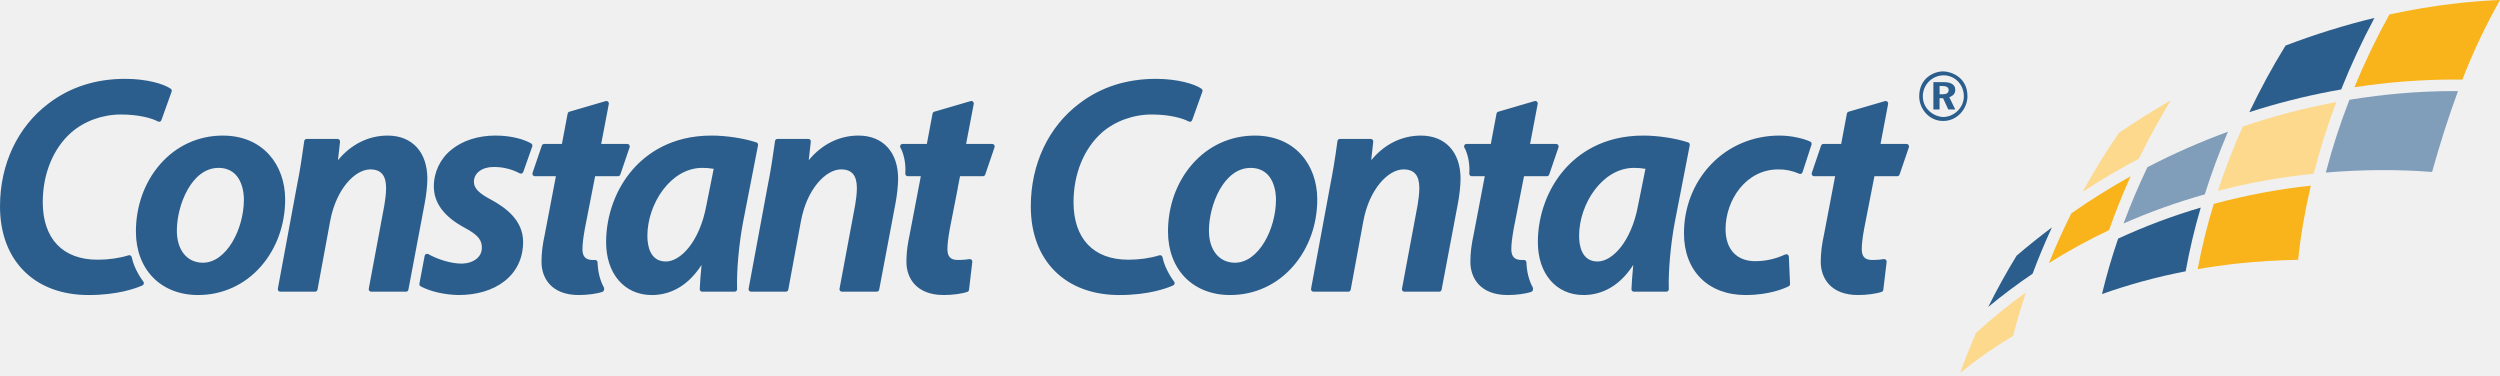
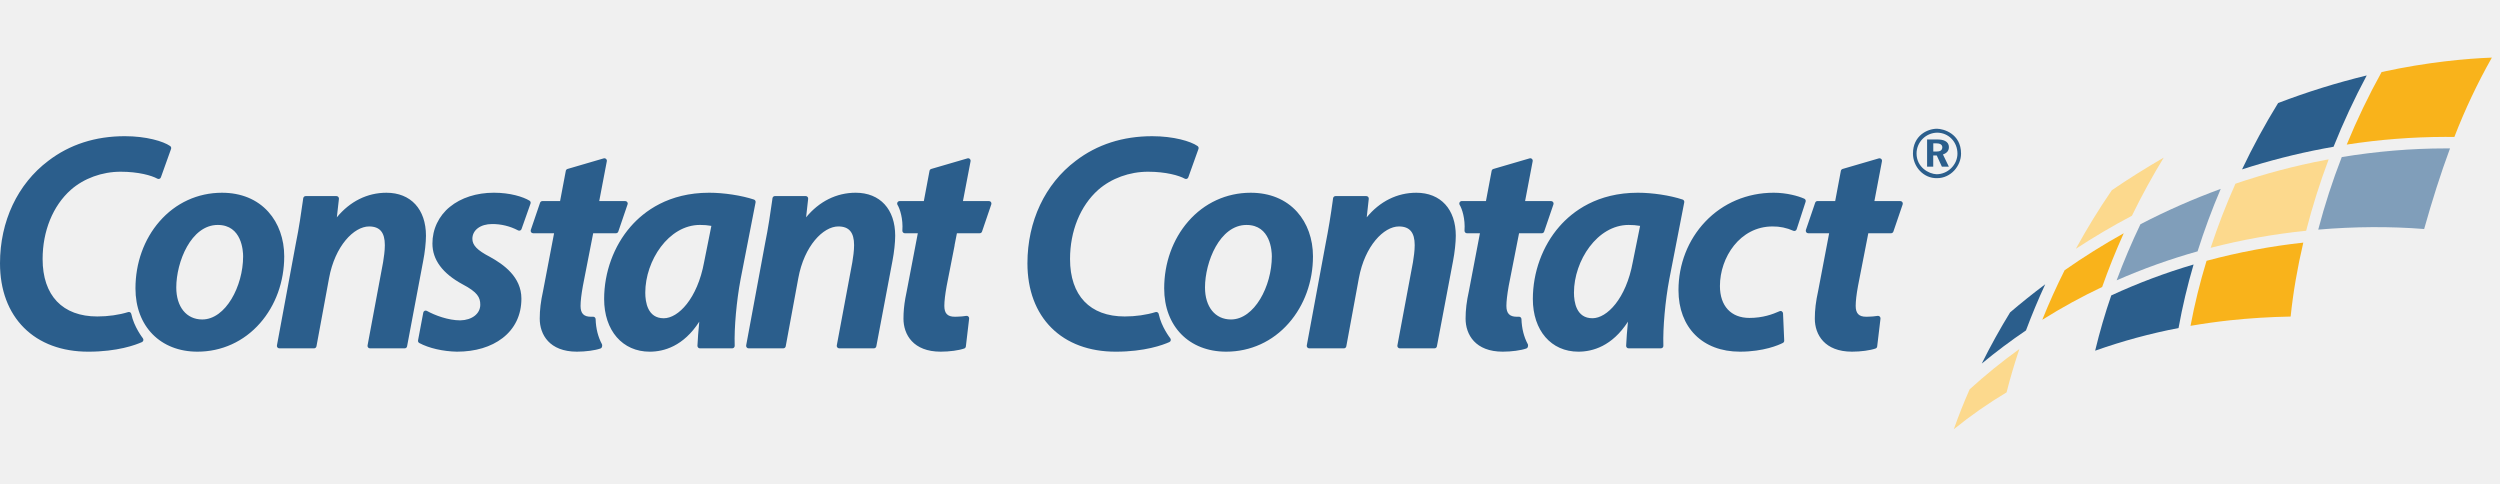
- <svg xmlns="http://www.w3.org/2000/svg" width="193" height="29" viewBox="0 0 193 29">
-   <g fill="none" fill-rule="evenodd">
-     <path d="M15.663 20.282c-1.221 0-2.01-.973-2.01-2.477 0-1.98 1.145-4.844 3.214-4.844 1.87 0 1.963 2.026 1.963 2.432 0 2.308-1.354 4.889-3.167 4.889m5.123-8.333c.793.88 1.228 2.103 1.228 3.444 0 1.957-.664 3.796-1.871 5.173-1.25 1.427-2.973 2.21-4.85 2.21-2.871 0-4.801-1.968-4.801-4.901 0-1.961.66-3.804 1.86-5.184 1.245-1.434 2.963-2.224 4.84-2.224 1.482 0 2.725.512 3.594 1.482zm-10.617 7.906c.208 1.008.89 1.873.896 1.881.037.047.05.11.037.168a.194.194 0 0 1-.108.131c-.499.222-1.9.742-4.155.742-2.045 0-3.766-.637-4.977-1.845C.644 19.72 0 17.99 0 15.931c0-3.252 1.362-6.142 3.737-7.932 1.656-1.27 3.651-1.913 5.929-1.913 1.66 0 2.985.395 3.511.762.072.048.102.14.072.225l-.788 2.201a.184.184 0 0 1-.11.114.195.195 0 0 1-.16-.01c-.45-.249-1.469-.539-2.85-.539-1.438 0-2.843.512-3.857 1.404-1.387 1.235-2.183 3.19-2.183 5.36 0 2.825 1.543 4.446 4.234 4.446.843 0 1.692-.12 2.392-.34a.19.19 0 0 1 .242.146zm19.76-9.388c1.89 0 3.063 1.277 3.063 3.332 0 .51-.087 1.304-.213 1.935l-1.25 6.627a.19.19 0 0 1-.187.158h-2.687a.188.188 0 0 1-.148-.07.188.188 0 0 1-.039-.158l1.203-6.442c.062-.38.136-.88.136-1.323 0-.988-.388-1.448-1.222-1.448-1.164 0-2.644 1.501-3.101 4.012l-.973 5.271a.192.192 0 0 1-.188.158h-2.687a.189.189 0 0 1-.147-.07.192.192 0 0 1-.04-.158l1.459-7.871c.259-1.262.419-2.404.549-3.322l.029-.207a.192.192 0 0 1 .188-.165h2.387c.055 0 .106.023.14.063a.19.19 0 0 1 .05.15l-.162 1.432c1.015-1.233 2.357-1.904 3.84-1.904zm70.535 1.482c.792.88 1.229 2.103 1.229 3.444 0 1.957-.667 3.797-1.874 5.173-1.25 1.427-2.97 2.21-4.848 2.21-2.874 0-4.802-1.968-4.802-4.901 0-1.961.66-3.803 1.86-5.184 1.244-1.434 2.965-2.224 4.84-2.224 1.48 0 2.724.512 3.595 1.482zm-5.124 8.333c1.814 0 3.166-2.58 3.166-4.89 0-.405-.093-2.43-1.962-2.43-2.07 0-3.214 2.864-3.214 4.843 0 1.504.79 2.477 2.01 2.477zm-5.596-.426c.208 1.007.888 1.872.896 1.881a.2.2 0 0 1 .036.168.19.19 0 0 1-.109.13c-.496.222-1.898.742-4.152.742-2.046 0-3.766-.637-4.978-1.845-1.217-1.212-1.86-2.942-1.86-5.001 0-3.252 1.362-6.142 3.737-7.932 1.655-1.27 3.649-1.912 5.925-1.912 1.662 0 2.987.395 3.513.761.072.05.103.14.072.225l-.788 2.202a.19.19 0 0 1-.27.103c-.451-.248-1.468-.539-2.85-.539-1.437 0-2.844.513-3.859 1.405-1.385 1.235-2.18 3.19-2.18 5.359 0 2.825 1.542 4.446 4.232 4.446.844 0 1.693-.12 2.393-.34a.191.191 0 0 1 .153.02.191.191 0 0 1 .09.127zm19.95-9.389c1.89 0 3.061 1.277 3.061 3.332 0 .51-.087 1.304-.21 1.935l-1.254 6.629a.187.187 0 0 1-.187.156h-2.686a.184.184 0 0 1-.146-.07.185.185 0 0 1-.04-.158l1.204-6.442c.062-.38.136-.88.136-1.323 0-.988-.389-1.448-1.224-1.448-1.164 0-2.642 1.501-3.102 4.012l-.972 5.273a.19.19 0 0 1-.186.156H101.4a.185.185 0 0 1-.145-.07.188.188 0 0 1-.041-.158l1.458-7.871a55.22 55.22 0 0 0 .55-3.322l.028-.207a.19.19 0 0 1 .188-.165h2.386c.056 0 .107.023.142.063a.181.181 0 0 1 .048.15l-.158 1.432c1.012-1.233 2.356-1.904 3.839-1.904zm-51.173.747l-1.16 5.948c-.314 1.663-.503 3.768-.458 5.133v.031a.192.192 0 0 1-.19.193H54.21a.19.19 0 0 1-.137-.058.2.2 0 0 1-.054-.141c.017-.515.076-1.166.141-1.867-1.227 1.903-2.74 2.324-3.84 2.324-2.11 0-3.528-1.639-3.528-4.081 0-2.07.748-4.113 2.049-5.604 1.045-1.198 2.949-2.626 6.088-2.626 1.135 0 2.492.207 3.464.527a.193.193 0 0 1 .128.22zM54.21 12.96c-2.422 0-4.232 2.768-4.232 5.243 0 .74.185 1.985 1.43 1.985 1.129 0 2.606-1.521 3.125-4.34l.564-2.815a4.839 4.839 0 0 0-.887-.073zm12.063-2.494c1.89 0 3.062 1.277 3.062 3.332 0 .51-.086 1.306-.21 1.935l-1.252 6.627a.192.192 0 0 1-.187.158h-2.689a.183.183 0 0 1-.145-.07.185.185 0 0 1-.041-.158l1.204-6.442c.062-.38.136-.878.136-1.323 0-.988-.388-1.448-1.222-1.448-1.165 0-2.644 1.501-3.1 4.012l-.974 5.271a.191.191 0 0 1-.189.158h-2.685a.184.184 0 0 1-.147-.07.193.193 0 0 1-.042-.158l1.46-7.871c.26-1.268.42-2.415.552-3.335l.026-.194a.19.19 0 0 1 .188-.165h2.386c.057 0 .108.023.143.063a.193.193 0 0 1 .047.15l-.16 1.432c1.014-1.233 2.357-1.904 3.84-1.904zm73.472.461c.091.04.135.143.105.238l-.695 2.133a.191.191 0 0 1-.26.114 3.797 3.797 0 0 0-1.612-.334c-2.516 0-4.07 2.392-4.07 4.61 0 1.549.855 2.475 2.286 2.475 1.026 0 1.787-.278 2.333-.521a.192.192 0 0 1 .178.012.203.203 0 0 1 .09.156l.092 2.108a.193.193 0 0 1-.107.182c-.313.16-1.482.676-3.326.676-2.89 0-4.757-1.868-4.757-4.762 0-2.01.737-3.896 2.072-5.304 1.371-1.447 3.255-2.244 5.302-2.244.987 0 1.893.248 2.369.461zm-98.737.15a.194.194 0 0 1 .082.232l-.695 1.968a.183.183 0 0 1-.112.116.184.184 0 0 1-.16-.012 4.25 4.25 0 0 0-2.014-.49c-.898 0-1.523.469-1.523 1.141 0 .501.38.893 1.355 1.399 1.051.58 2.443 1.546 2.443 3.241 0 1.258-.504 2.313-1.456 3.048-.893.691-2.114 1.056-3.531 1.056h-.002c-1.082-.02-2.172-.269-2.919-.67a.193.193 0 0 1-.098-.206l.405-2.15a.194.194 0 0 1 .106-.139.193.193 0 0 1 .173.006c.609.34 1.65.735 2.59.735.908-.021 1.547-.517 1.547-1.211 0-.572-.214-.974-1.379-1.587-1.545-.838-2.327-1.897-2.327-3.147a3.62 3.62 0 0 1 1.354-2.849c.859-.703 2.066-1.093 3.4-1.093 1.279 0 2.265.317 2.761.613zm5.124 9.177c.023.731.188 1.381.485 1.933a.215.215 0 0 1 .023.118l-.008.065a.196.196 0 0 1-.126.161c-.414.146-1.146.245-1.825.245-2.122 0-2.877-1.322-2.877-2.557 0-.68.077-1.325.259-2.154l.852-4.46h-1.622a.193.193 0 0 1-.182-.257l.719-2.108a.193.193 0 0 1 .182-.128h1.368l.442-2.338a.193.193 0 0 1 .134-.15l2.804-.82a.193.193 0 0 1 .24.223l-.588 3.085h2.015c.062 0 .12.03.157.08.034.05.045.116.023.175l-.718 2.107a.192.192 0 0 1-.18.13h-1.766l-.796 4.072c-.122.681-.182 1.19-.182 1.558 0 .579.248.838.806.838.048 0 .096-.003.145-.003h.02a.19.19 0 0 1 .196.185zm101.21-9.062a.198.198 0 0 1 .024.175l-.719 2.107a.191.191 0 0 1-.18.13h-1.762l-.796 4.073c-.124.678-.181 1.189-.181 1.556 0 .58.247.837.803.837.05 0 .099 0 .15-.003h.031a5.23 5.23 0 0 0 .715-.063c.06-.01.12.007.162.05a.192.192 0 0 1 .06.164l-.257 2.153a.188.188 0 0 1-.125.16c-.412.146-1.146.245-1.823.245h-.002c-2.123 0-2.88-1.322-2.88-2.558 0-.678.077-1.323.259-2.152l.851-4.461h-1.622a.196.196 0 0 1-.156-.082.201.201 0 0 1-.024-.175l.719-2.107c.025-.078.1-.13.18-.13h1.37l.44-2.338a.198.198 0 0 1 .136-.15l2.804-.818a.18.18 0 0 1 .138.013c.016.007.03.017.045.029a.195.195 0 0 1 .06.18l-.585 3.085h2.006c.064 0 .122.029.159.08zm-16.893.021l-1.157 5.948c-.316 1.663-.504 3.768-.461 5.133a.191.191 0 0 1-.186.223h-2.505a.19.19 0 0 1-.138-.056.202.202 0 0 1-.054-.142c.019-.514.076-1.166.14-1.866-1.227 1.903-2.74 2.323-3.84 2.323-2.108 0-3.526-1.64-3.526-4.08 0-2.071.747-4.114 2.048-5.605 1.044-1.198 2.951-2.625 6.088-2.625 1.134 0 2.492.206 3.463.526a.191.191 0 0 1 .128.221zm-4.31 1.748c-2.421 0-4.232 2.766-4.232 5.242 0 .74.185 1.984 1.43 1.984 1.129 0 2.607-1.52 3.123-4.338l.569-2.816a4.877 4.877 0 0 0-.89-.072zm-8.299 7.293c.026.731.19 1.381.487 1.933a.182.182 0 0 1 .023.118l-.008.065a.195.195 0 0 1-.127.161c-.412.146-1.146.245-1.824.245-2.12 0-2.878-1.321-2.878-2.557 0-.68.077-1.325.26-2.153l.851-4.461h-1.004a.192.192 0 0 1-.19-.207c.065-.904-.187-1.686-.376-1.993a.199.199 0 0 1-.003-.195.188.188 0 0 1 .165-.098h1.875l.44-2.338a.194.194 0 0 1 .136-.15l2.804-.82a.192.192 0 0 1 .181.042c.049.047.07.114.057.18l-.587 3.086h2.016a.192.192 0 0 1 .18.255l-.72 2.108a.19.19 0 0 1-.18.13h-1.764l-.8 4.07c-.12.682-.18 1.19-.18 1.559 0 .579.249.838.807.838.047 0 .095-.003.144-.003h.021a.188.188 0 0 1 .194.185zm34.048-12.82c0 .94-.772 1.904-1.864 1.904-1.061.022-1.861-.91-1.861-1.904.001-1.393 1.115-1.924 1.86-1.924.482 0 1.865.364 1.865 1.924zm-.279.017c.006-.933-.701-1.637-1.574-1.637a1.62 1.62 0 0 0-1.594 1.61c0 1.068.95 1.589 1.55 1.61.883 0 1.614-.743 1.618-1.583zm-.663.998h-.542l-.397-.867h-.274v.867h-.476V6.341h.804c.392 0 .879.103.885.585.006.288-.164.477-.461.575l.46.95zm-.509-1.496c0-.245-.226-.315-.5-.315h-.2v.64h.2c.28 0 .487-.055.5-.325zm-73.682 4.239a.198.198 0 0 1 .024.175l-.719 2.107a.189.189 0 0 1-.18.13h-1.765l-.183.93h.007l-.616 3.143c-.122.678-.182 1.189-.182 1.556 0 .579.248.837.804.837.05 0 .1 0 .149-.003h.031c.257-.005.505-.029.716-.063.061-.01.12.007.163.05a.191.191 0 0 1 .058.164l-.254 2.153a.192.192 0 0 1-.126.16c-.413.146-1.146.245-1.824.245h-.002c-2.123 0-2.88-1.322-2.88-2.558 0-.518.045-1.016.147-1.59.032-.18.068-.366.111-.562l.853-4.461H70.08a.198.198 0 0 1-.14-.062.202.202 0 0 1-.05-.146c.066-.902-.188-1.686-.375-1.992a.193.193 0 0 1 .164-.293h1.874l.44-2.34a.196.196 0 0 1 .135-.149l2.803-.818a.187.187 0 0 1 .182.042c.05.046.072.113.06.18l-.59 3.085H76.6c.062 0 .119.029.156.08z" fill="#2B5E8C" />
-     <path d="M171.22 14.733a49.809 49.809 0 0 1 7.398-1.322 52.83 52.83 0 0 1 1.743-5.53l-.23.04a51.854 51.854 0 0 0-6.99 1.846 51.863 51.863 0 0 0-1.92 4.966M165.124 12.248a54.404 54.404 0 0 1 2.462-4.502 64.778 64.778 0 0 0-4.019 2.523 53.323 53.323 0 0 0-2.787 4.54 53.329 53.329 0 0 1 4.344-2.56" fill="#FCD98D" />
-     <path d="M170.207 15.008A52.941 52.941 0 0 1 172 10.168a52.882 52.882 0 0 0-6.218 2.738 52.29 52.29 0 0 0-1.845 4.346 47.363 47.363 0 0 1 6.269-2.245" fill="#809EBA" />
-     <path d="M179.993 7.04c.252-.047.5-.092.745-.134a54.995 54.995 0 0 1 2.57-5.524 56.607 56.607 0 0 0-6.864 2.136 54.347 54.347 0 0 0-2.794 5.14 52.758 52.758 0 0 1 6.343-1.618M156.916 21.13c.444-1.189.943-2.39 1.491-3.574a54.088 54.088 0 0 0-2.723 2.18 51.297 51.297 0 0 0-2.194 3.963 43.915 43.915 0 0 1 3.426-2.569" fill="#2B5E8C" />
-     <path d="M162.817 17.764a52.584 52.584 0 0 1 1.67-4.16 53.297 53.297 0 0 0-4.579 2.865 50.905 50.905 0 0 0-1.73 3.838 44.798 44.798 0 0 1 4.64-2.543" fill="#F9B31B" />
-     <path d="M179.552 13.322c2.792-.238 5.6-.254 8.203-.046.62-2.203 1.277-4.285 2.003-6.241-.12-.002-.24-.002-.363-.002-2.616 0-5.315.226-8.021.67a51.494 51.494 0 0 0-1.822 5.619" fill="#809EBA" />
-     <path d="M189.391 6.141c.244 0 .478.002.704.006A46.88 46.88 0 0 1 193 0c-1.953.076-4.95.334-8.54 1.117a54.298 54.298 0 0 0-2.701 5.62 50.385 50.385 0 0 1 7.632-.596M169.66 20.776a49.423 49.423 0 0 1 3.056-.43 53.525 53.525 0 0 1 4.699-.29c.19-1.847.522-3.771.98-5.726a49.389 49.389 0 0 0-7.493 1.409 46.902 46.902 0 0 0-1.242 5.037" fill="#F9B31B" />
-     <path d="M155.414 25.928c.276-1.097.609-2.224.99-3.357a43.644 43.644 0 0 0-3.85 3.12 43.43 43.43 0 0 0-1.228 3.093 35.182 35.182 0 0 1 4.088-2.856" fill="#FCD98D" />
-     <path d="M168.733 20.945a46.96 46.96 0 0 1 1.165-4.921 46.59 46.59 0 0 0-6.377 2.396 46.106 46.106 0 0 0-1.247 4.28 44.477 44.477 0 0 1 6.46-1.755" fill="#2B5E8C" />
+ <svg xmlns="http://www.w3.org/2000/svg" width="217" height="42" viewBox="0 0 217 42" fill="none">
+   <g clip-path="url(#clip0)">
+     <path fill-rule="evenodd" clip-rule="evenodd" d="M17.553 27.73C16.185 27.73 15.301 26.639 15.301 24.954C15.301 22.735 16.584 19.525 18.903 19.525C20.998 19.525 21.103 21.796 21.103 22.251C21.103 24.837 19.585 27.73 17.553 27.73V27.73ZM23.295 18.391C24.183 19.377 24.671 20.748 24.671 22.251C24.671 24.444 23.927 26.505 22.574 28.048C21.173 29.647 19.242 30.525 17.139 30.525C13.921 30.525 11.758 28.319 11.758 25.032C11.758 22.835 12.498 20.769 13.843 19.223C15.238 17.616 17.163 16.73 19.267 16.73C20.928 16.73 22.321 17.304 23.295 18.391V18.391ZM11.396 27.251C11.629 28.381 12.394 29.35 12.4 29.359C12.442 29.412 12.457 29.483 12.442 29.548C12.434 29.58 12.419 29.61 12.398 29.635C12.377 29.66 12.351 29.681 12.321 29.694C11.762 29.943 10.192 30.526 7.664 30.526C5.373 30.526 3.444 29.812 2.087 28.458C0.722 27.1 0 25.161 0 22.854C0 19.209 1.526 15.97 4.188 13.964C6.044 12.541 8.28 11.821 10.833 11.821C12.693 11.821 14.178 12.263 14.767 12.675C14.848 12.728 14.882 12.831 14.848 12.927L13.965 15.393C13.955 15.422 13.939 15.449 13.918 15.471C13.896 15.493 13.87 15.51 13.842 15.521C13.813 15.532 13.782 15.537 13.751 15.535C13.72 15.533 13.69 15.524 13.662 15.51C13.158 15.231 12.016 14.906 10.468 14.906C8.857 14.906 7.282 15.48 6.146 16.479C4.591 17.863 3.699 20.054 3.699 22.486C3.699 25.652 5.429 27.469 8.444 27.469C9.389 27.469 10.341 27.334 11.125 27.088C11.154 27.079 11.184 27.076 11.213 27.08C11.243 27.084 11.272 27.094 11.297 27.109C11.323 27.125 11.345 27.145 11.362 27.17C11.379 27.194 11.391 27.222 11.396 27.251V27.251ZM33.541 16.73C35.659 16.73 36.974 18.161 36.974 20.464C36.974 21.036 36.876 21.926 36.735 22.633L35.334 30.06C35.326 30.109 35.3 30.154 35.262 30.187C35.223 30.219 35.175 30.237 35.125 30.237H32.113C32.082 30.237 32.05 30.23 32.021 30.217C31.993 30.203 31.967 30.183 31.948 30.158C31.927 30.134 31.913 30.105 31.905 30.075C31.898 30.044 31.897 30.012 31.904 29.981L33.252 22.762C33.322 22.336 33.404 21.776 33.404 21.279C33.404 20.172 32.97 19.656 32.035 19.656C30.73 19.656 29.072 21.339 28.56 24.153L27.469 30.06C27.46 30.109 27.434 30.154 27.396 30.186C27.357 30.219 27.309 30.237 27.259 30.237H24.247C24.216 30.237 24.184 30.23 24.156 30.216C24.128 30.203 24.102 30.183 24.082 30.158C24.062 30.134 24.048 30.105 24.04 30.075C24.033 30.044 24.032 30.012 24.038 29.981L25.673 21.16C25.963 19.746 26.142 18.466 26.288 17.438L26.32 17.206C26.328 17.155 26.353 17.108 26.392 17.074C26.43 17.04 26.48 17.021 26.531 17.021H29.206C29.268 17.021 29.325 17.046 29.363 17.091C29.384 17.113 29.4 17.14 29.41 17.169C29.419 17.198 29.422 17.229 29.419 17.259L29.238 18.864C30.375 17.482 31.879 16.73 33.541 16.73ZM112.589 18.391C113.477 19.377 113.966 20.748 113.966 22.251C113.966 24.444 113.219 26.506 111.866 28.048C110.465 29.647 108.538 30.525 106.433 30.525C103.212 30.525 101.051 28.319 101.051 25.032C101.051 22.835 101.791 20.77 103.136 19.223C104.53 17.616 106.459 16.73 108.56 16.73C110.219 16.73 111.613 17.304 112.589 18.391V18.391ZM106.847 27.73C108.879 27.73 110.395 24.838 110.395 22.25C110.395 21.796 110.29 19.526 108.196 19.526C105.876 19.526 104.594 22.736 104.594 24.954C104.594 26.639 105.479 27.73 106.847 27.73ZM100.575 27.253C100.808 28.381 101.57 29.35 101.579 29.36C101.6 29.387 101.614 29.418 101.621 29.45C101.628 29.483 101.627 29.516 101.62 29.549C101.612 29.581 101.597 29.611 101.576 29.636C101.555 29.661 101.528 29.681 101.497 29.694C100.942 29.943 99.37 30.526 96.844 30.526C94.552 30.526 92.624 29.812 91.266 28.458C89.902 27.1 89.181 25.161 89.181 22.854C89.181 19.209 90.707 15.97 93.369 13.964C95.224 12.541 97.459 11.822 100.009 11.822C101.872 11.822 103.357 12.264 103.946 12.675C104.027 12.731 104.062 12.831 104.027 12.927L103.144 15.394C103.133 15.423 103.117 15.45 103.095 15.472C103.074 15.494 103.048 15.511 103.019 15.522C102.99 15.533 102.96 15.537 102.929 15.535C102.898 15.533 102.868 15.525 102.841 15.51C102.336 15.232 101.196 14.906 99.647 14.906C98.037 14.906 96.46 15.481 95.323 16.48C93.77 17.864 92.879 20.055 92.879 22.486C92.879 25.652 94.608 27.469 97.622 27.469C98.568 27.469 99.519 27.334 100.304 27.088C100.333 27.079 100.363 27.077 100.392 27.081C100.422 27.085 100.45 27.095 100.475 27.11C100.501 27.125 100.524 27.146 100.541 27.171C100.558 27.195 100.57 27.223 100.576 27.253H100.575ZM122.933 16.73C125.051 16.73 126.363 18.161 126.363 20.464C126.363 21.036 126.266 21.926 126.128 22.633L124.723 30.062C124.714 30.111 124.689 30.156 124.65 30.188C124.612 30.22 124.563 30.238 124.513 30.237H121.503C121.471 30.237 121.44 30.23 121.412 30.217C121.384 30.203 121.359 30.183 121.339 30.158C121.319 30.134 121.304 30.106 121.296 30.075C121.289 30.044 121.288 30.012 121.294 29.981L122.644 22.762C122.713 22.336 122.796 21.776 122.796 21.279C122.796 20.172 122.36 19.656 121.424 19.656C120.12 19.656 118.464 21.339 117.948 24.153L116.859 30.062C116.85 30.111 116.824 30.155 116.786 30.187C116.748 30.219 116.7 30.237 116.65 30.237H113.638C113.607 30.237 113.576 30.23 113.548 30.216C113.52 30.203 113.495 30.183 113.475 30.158C113.455 30.134 113.44 30.106 113.432 30.075C113.424 30.044 113.423 30.012 113.429 29.981L115.063 21.16C115.307 19.926 115.512 18.684 115.68 17.438L115.711 17.206C115.718 17.154 115.743 17.108 115.782 17.073C115.821 17.04 115.87 17.021 115.922 17.021H118.596C118.659 17.021 118.716 17.046 118.755 17.091C118.776 17.113 118.792 17.14 118.801 17.169C118.81 17.198 118.813 17.229 118.809 17.259L118.632 18.864C119.766 17.482 121.272 16.73 122.934 16.73H122.933ZM65.584 17.567L64.284 24.233C63.932 26.097 63.72 28.456 63.771 29.986V30.021C63.771 30.077 63.749 30.132 63.709 30.173C63.669 30.213 63.614 30.236 63.558 30.237H60.753C60.724 30.237 60.696 30.231 60.669 30.22C60.643 30.209 60.619 30.192 60.599 30.172C60.559 30.129 60.537 30.072 60.538 30.014C60.558 29.437 60.624 28.707 60.697 27.922C59.322 30.054 57.626 30.526 56.393 30.526C54.028 30.526 52.439 28.689 52.439 25.953C52.439 23.633 53.278 21.343 54.736 19.672C55.907 18.329 58.041 16.729 61.558 16.729C62.83 16.729 64.351 16.961 65.44 17.32C65.49 17.337 65.532 17.371 65.559 17.416C65.585 17.461 65.594 17.515 65.584 17.566V17.567ZM60.753 19.524C58.038 19.524 56.01 22.626 56.01 25.4C56.01 26.229 56.217 27.625 57.612 27.625C58.878 27.625 60.533 25.92 61.115 22.761L61.747 19.606C61.419 19.548 61.086 19.521 60.753 19.524V19.524ZM74.272 16.729C76.39 16.729 77.703 18.16 77.703 20.463C77.703 21.035 77.607 21.927 77.468 22.632L76.065 30.059C76.056 30.108 76.03 30.153 75.992 30.185C75.953 30.217 75.905 30.235 75.855 30.236H72.841C72.81 30.236 72.779 30.229 72.751 30.215C72.723 30.202 72.698 30.182 72.679 30.157C72.658 30.133 72.643 30.105 72.635 30.074C72.627 30.043 72.627 30.011 72.633 29.98L73.982 22.761C74.052 22.335 74.135 21.777 74.135 21.278C74.135 20.171 73.7 19.655 72.765 19.655C71.46 19.655 69.802 21.337 69.291 24.151L68.2 30.059C68.191 30.108 68.165 30.154 68.126 30.186C68.087 30.218 68.038 30.236 67.988 30.236H64.979C64.947 30.236 64.916 30.229 64.887 30.216C64.859 30.202 64.834 30.182 64.814 30.157C64.794 30.133 64.779 30.105 64.771 30.074C64.763 30.043 64.761 30.011 64.767 29.98L66.403 21.159C66.695 19.738 66.874 18.453 67.022 17.422L67.051 17.204C67.058 17.153 67.083 17.106 67.121 17.072C67.16 17.038 67.21 17.02 67.262 17.019H69.936C69.999 17.019 70.057 17.045 70.096 17.09C70.116 17.113 70.131 17.14 70.14 17.169C70.149 17.198 70.152 17.228 70.148 17.258L69.969 18.863C71.106 17.481 72.611 16.729 74.273 16.729H74.272ZM156.611 17.246C156.713 17.291 156.762 17.406 156.728 17.512L155.95 19.903C155.94 19.931 155.925 19.958 155.905 19.98C155.884 20.002 155.86 20.02 155.832 20.032C155.805 20.044 155.775 20.05 155.745 20.05C155.715 20.05 155.686 20.043 155.658 20.031C155.091 19.775 154.474 19.648 153.852 19.656C151.032 19.656 149.29 22.337 149.29 24.823C149.29 26.559 150.249 27.596 151.852 27.596C153.002 27.596 153.855 27.285 154.467 27.013C154.499 26.999 154.534 26.992 154.568 26.995C154.603 26.997 154.637 27.008 154.666 27.026C154.695 27.046 154.72 27.071 154.737 27.102C154.755 27.132 154.765 27.166 154.767 27.201L154.87 29.563C154.872 29.605 154.862 29.647 154.841 29.683C154.819 29.719 154.788 29.749 154.75 29.767C154.4 29.947 153.09 30.525 151.023 30.525C147.784 30.525 145.692 28.431 145.692 25.188C145.692 22.936 146.518 20.822 148.014 19.244C149.55 17.622 151.662 16.729 153.956 16.729C155.062 16.729 156.077 17.007 156.611 17.246V17.246ZM45.957 17.414C46 17.44 46.033 17.48 46.05 17.527C46.066 17.575 46.066 17.627 46.049 17.674L45.27 19.879C45.261 19.909 45.244 19.936 45.223 19.959C45.201 19.982 45.174 19.999 45.145 20.009C45.116 20.021 45.085 20.026 45.053 20.023C45.023 20.021 44.992 20.012 44.965 19.996C44.27 19.63 43.495 19.441 42.708 19.447C41.702 19.447 41.002 19.973 41.002 20.726C41.002 21.287 41.427 21.726 42.52 22.293C43.698 22.943 45.258 24.026 45.258 25.926C45.258 27.335 44.693 28.518 43.626 29.341C42.625 30.116 41.257 30.525 39.669 30.525H39.667C38.454 30.503 37.233 30.223 36.395 29.774C36.355 29.752 36.323 29.718 36.303 29.677C36.283 29.635 36.277 29.588 36.286 29.543L36.74 27.134C36.746 27.1 36.76 27.069 36.78 27.042C36.801 27.015 36.828 26.993 36.858 26.978C36.889 26.964 36.922 26.957 36.956 26.958C36.99 26.959 37.023 26.968 37.052 26.985C37.735 27.366 38.901 27.808 39.955 27.808C40.972 27.785 41.688 27.229 41.688 26.451C41.688 25.81 41.449 25.36 40.143 24.673C38.412 23.733 37.535 22.547 37.535 21.146C37.531 20.534 37.665 19.928 37.928 19.375C38.191 18.823 38.575 18.336 39.053 17.953C40.015 17.165 41.368 16.728 42.863 16.728C44.296 16.728 45.401 17.083 45.957 17.415V17.414ZM51.7 27.698C51.725 28.518 51.91 29.246 52.243 29.865C52.264 29.905 52.273 29.951 52.269 29.997L52.26 30.07C52.255 30.11 52.24 30.148 52.215 30.18C52.19 30.212 52.157 30.236 52.119 30.25C51.655 30.414 50.834 30.525 50.074 30.525C47.695 30.525 46.849 29.043 46.849 27.659C46.849 26.897 46.936 26.174 47.14 25.245L48.094 20.247H46.277C46.242 20.247 46.208 20.239 46.177 20.223C46.147 20.207 46.12 20.184 46.1 20.156C46.08 20.128 46.067 20.095 46.062 20.061C46.058 20.026 46.061 19.992 46.073 19.959L46.878 17.597C46.894 17.555 46.921 17.518 46.958 17.492C46.994 17.467 47.038 17.453 47.082 17.453H48.615L49.111 14.833C49.118 14.794 49.136 14.758 49.162 14.728C49.189 14.698 49.223 14.676 49.261 14.665L52.403 13.746C52.439 13.736 52.476 13.736 52.512 13.745C52.548 13.754 52.58 13.771 52.607 13.796C52.634 13.821 52.654 13.853 52.666 13.888C52.677 13.922 52.679 13.96 52.672 13.996L52.013 17.453H54.272C54.341 17.453 54.406 17.487 54.448 17.543C54.486 17.599 54.498 17.673 54.473 17.739L53.669 20.1C53.654 20.142 53.627 20.179 53.591 20.205C53.555 20.231 53.512 20.245 53.467 20.246H51.488L50.596 24.809C50.459 25.573 50.392 26.143 50.392 26.555C50.392 27.204 50.67 27.494 51.295 27.494C51.349 27.494 51.403 27.491 51.458 27.491H51.48C51.508 27.49 51.536 27.495 51.562 27.505C51.589 27.515 51.612 27.53 51.633 27.549C51.653 27.568 51.67 27.591 51.681 27.617C51.693 27.643 51.699 27.67 51.7 27.698V27.698ZM165.125 17.543C165.144 17.571 165.157 17.604 165.161 17.638C165.166 17.672 165.163 17.706 165.152 17.739L164.346 20.1C164.332 20.142 164.304 20.179 164.268 20.205C164.232 20.232 164.189 20.246 164.144 20.246H162.169L161.277 24.811C161.138 25.57 161.074 26.143 161.074 26.554C161.074 27.204 161.351 27.492 161.974 27.492C162.03 27.492 162.085 27.492 162.142 27.489H162.177C162.446 27.484 162.713 27.46 162.979 27.418C163.046 27.407 163.113 27.426 163.16 27.474C163.185 27.497 163.204 27.526 163.216 27.558C163.227 27.59 163.231 27.624 163.227 27.658L162.939 30.071C162.936 30.111 162.92 30.149 162.896 30.181C162.871 30.213 162.837 30.237 162.799 30.25C162.337 30.414 161.515 30.525 160.756 30.525H160.754C158.375 30.525 157.526 29.043 157.526 27.658C157.526 26.898 157.613 26.175 157.817 25.246L158.77 20.247H156.953C156.918 20.246 156.885 20.238 156.854 20.222C156.824 20.206 156.798 20.183 156.778 20.155C156.759 20.127 156.746 20.094 156.742 20.06C156.737 20.026 156.74 19.992 156.751 19.959L157.557 17.598C157.585 17.51 157.669 17.452 157.758 17.452H159.294L159.787 14.832C159.795 14.793 159.813 14.756 159.84 14.727C159.867 14.697 159.901 14.675 159.939 14.664L163.082 13.747C163.107 13.739 163.134 13.736 163.16 13.739C163.187 13.741 163.213 13.749 163.236 13.762C163.254 13.769 163.27 13.781 163.287 13.794C163.314 13.819 163.335 13.851 163.347 13.886C163.358 13.921 163.361 13.959 163.354 13.996L162.698 17.453H164.946C165.018 17.453 165.083 17.486 165.125 17.543V17.543ZM146.193 17.566L144.896 24.232C144.542 26.096 144.331 28.455 144.38 29.985C144.385 30.015 144.383 30.046 144.375 30.076C144.367 30.106 144.353 30.134 144.333 30.158C144.313 30.181 144.288 30.201 144.26 30.214C144.233 30.227 144.202 30.234 144.171 30.235H141.364C141.335 30.235 141.307 30.23 141.28 30.219C141.253 30.208 141.229 30.192 141.209 30.172C141.169 30.129 141.147 30.072 141.149 30.013C141.17 29.437 141.234 28.706 141.306 27.922C139.93 30.054 138.235 30.525 137.002 30.525C134.64 30.525 133.051 28.687 133.051 25.953C133.051 23.631 133.888 21.342 135.346 19.671C136.516 18.328 138.653 16.729 142.168 16.729C143.439 16.729 144.961 16.96 146.049 17.319C146.1 17.335 146.142 17.369 146.169 17.415C146.195 17.461 146.204 17.515 146.193 17.566V17.566ZM141.363 19.525C138.649 19.525 136.62 22.625 136.62 25.4C136.62 26.229 136.827 27.623 138.222 27.623C139.488 27.623 141.144 25.92 141.722 22.762L142.36 19.606C142.031 19.549 141.697 19.522 141.363 19.525V19.525ZM132.062 27.698C132.091 28.518 132.275 29.246 132.608 29.865C132.631 29.905 132.64 29.951 132.634 29.997L132.625 30.07C132.62 30.11 132.604 30.148 132.579 30.18C132.554 30.212 132.52 30.236 132.482 30.25C132.021 30.414 131.198 30.525 130.438 30.525C128.062 30.525 127.213 29.044 127.213 27.659C127.213 26.897 127.299 26.174 127.504 25.246L128.458 20.247H127.333C127.303 20.247 127.274 20.241 127.247 20.229C127.22 20.216 127.196 20.199 127.176 20.177C127.156 20.156 127.141 20.13 127.131 20.102C127.121 20.074 127.118 20.044 127.12 20.015C127.193 19.002 126.91 18.126 126.698 17.782C126.679 17.748 126.669 17.711 126.668 17.673C126.668 17.634 126.677 17.597 126.695 17.563C126.713 17.53 126.74 17.502 126.772 17.483C126.805 17.463 126.842 17.453 126.88 17.453H128.981L129.474 14.833C129.482 14.794 129.5 14.757 129.527 14.727C129.554 14.698 129.588 14.676 129.627 14.665L132.769 13.746C132.804 13.736 132.841 13.735 132.877 13.743C132.912 13.752 132.945 13.769 132.972 13.793C133.027 13.846 133.051 13.921 133.036 13.995L132.378 17.453H134.637C134.672 17.453 134.705 17.462 134.736 17.478C134.766 17.494 134.792 17.516 134.812 17.544C134.831 17.572 134.844 17.604 134.849 17.638C134.854 17.672 134.85 17.707 134.839 17.739L134.032 20.101C134.018 20.144 133.991 20.181 133.955 20.207C133.919 20.233 133.875 20.247 133.831 20.247H131.854L130.957 24.808C130.823 25.573 130.755 26.142 130.755 26.555C130.755 27.204 131.034 27.494 131.66 27.494C131.712 27.494 131.766 27.491 131.821 27.491H131.845C131.873 27.49 131.9 27.495 131.927 27.505C131.953 27.515 131.977 27.53 131.997 27.549C132.017 27.569 132.033 27.592 132.044 27.617C132.056 27.643 132.062 27.671 132.062 27.698V27.698ZM170.219 13.331C170.219 14.385 169.354 15.465 168.13 15.465C166.941 15.49 166.045 14.445 166.045 13.331C166.046 11.77 167.294 11.175 168.129 11.175C168.669 11.175 170.219 11.583 170.219 13.331V13.331ZM169.907 13.35C169.913 12.305 169.121 11.516 168.143 11.516C167.668 11.523 167.215 11.716 166.882 12.054C166.548 12.391 166.359 12.845 166.356 13.32C166.356 14.517 167.421 15.101 168.093 15.124C169.083 15.124 169.902 14.292 169.907 13.35V13.35ZM169.164 14.469H168.556L168.111 13.497H167.804V14.469H167.271V12.106H168.172C168.611 12.106 169.157 12.222 169.164 12.762C169.17 13.085 168.98 13.296 168.647 13.406L169.163 14.471L169.164 14.469ZM168.593 12.792C168.593 12.518 168.34 12.439 168.033 12.439H167.809V13.156H168.033C168.347 13.156 168.579 13.095 168.593 12.792V12.792ZM86.019 17.543C86.038 17.571 86.05 17.604 86.055 17.638C86.06 17.672 86.056 17.706 86.045 17.739L85.24 20.1C85.226 20.143 85.199 20.18 85.162 20.206C85.126 20.232 85.083 20.246 85.038 20.246H83.06L82.855 21.288H82.863L82.172 24.811C82.036 25.57 81.968 26.143 81.968 26.554C81.968 27.203 82.246 27.492 82.869 27.492C82.925 27.492 82.981 27.492 83.036 27.489H83.071C83.359 27.483 83.637 27.456 83.874 27.418C83.942 27.407 84.008 27.426 84.056 27.474C84.081 27.498 84.1 27.526 84.111 27.558C84.122 27.59 84.126 27.625 84.121 27.658L83.837 30.071C83.832 30.111 83.817 30.149 83.792 30.181C83.767 30.213 83.733 30.237 83.695 30.25C83.233 30.414 82.411 30.525 81.651 30.525H81.649C79.27 30.525 78.421 29.043 78.421 27.658C78.421 27.078 78.472 26.52 78.586 25.876C78.622 25.674 78.662 25.466 78.71 25.246L79.666 20.247H78.538C78.508 20.246 78.479 20.24 78.453 20.228C78.426 20.216 78.401 20.199 78.381 20.177C78.341 20.133 78.321 20.074 78.325 20.014C78.399 19.003 78.114 18.124 77.905 17.782C77.885 17.749 77.874 17.711 77.874 17.673C77.873 17.635 77.882 17.597 77.901 17.564C77.92 17.53 77.947 17.503 77.98 17.483C78.013 17.464 78.05 17.453 78.088 17.453H80.189L80.682 14.831C80.69 14.792 80.708 14.756 80.734 14.726C80.761 14.697 80.795 14.675 80.833 14.664L83.974 13.747C84.01 13.736 84.047 13.735 84.083 13.743C84.118 13.752 84.151 13.769 84.178 13.794C84.234 13.846 84.259 13.921 84.246 13.996L83.584 17.453H85.845C85.914 17.453 85.978 17.486 86.02 17.543H86.019Z" fill="#2B5E8C" />
+     <path fill-rule="evenodd" clip-rule="evenodd" d="M191.884 21.511C194.606 20.809 197.377 20.314 200.174 20.03C200.712 17.93 201.364 15.861 202.128 13.832L201.87 13.877C199.214 14.383 196.596 15.075 194.036 15.946C193.224 17.763 192.506 19.62 191.885 21.511H191.884ZM185.052 18.726C185.892 17.002 186.812 15.318 187.811 13.681C186.276 14.568 184.773 15.511 183.307 16.508C182.182 18.151 181.139 19.849 180.184 21.596C181.76 20.564 183.385 19.606 185.052 18.727" fill="#FCD98D" />
+     <path fill-rule="evenodd" clip-rule="evenodd" d="M190.749 21.819C191.331 19.98 192.001 18.169 192.759 16.395C190.373 17.267 188.045 18.293 185.79 19.464C185.028 21.055 184.338 22.68 183.723 24.334C186.003 23.332 188.35 22.491 190.748 21.818" fill="#809EBA" />
+     <path fill-rule="evenodd" clip-rule="evenodd" d="M201.717 12.89C202 12.837 202.278 12.787 202.552 12.739C203.397 10.624 204.359 8.558 205.432 6.549C202.82 7.183 200.251 7.983 197.74 8.943C196.594 10.805 195.548 12.728 194.609 14.703C196.938 13.952 199.312 13.346 201.717 12.89V12.89ZM175.855 28.68C176.353 27.348 176.912 26.002 177.526 24.675C176.483 25.456 175.465 26.271 174.474 27.118C173.59 28.561 172.769 30.043 172.016 31.559C173.248 30.538 174.529 29.577 175.855 28.68" fill="#2B5E8C" />
+     <path fill-rule="evenodd" clip-rule="evenodd" d="M182.468 24.908C183.026 23.328 183.65 21.773 184.34 20.246C182.576 21.229 180.864 22.3 179.208 23.457C178.503 24.863 177.856 26.298 177.27 27.758C178.945 26.706 180.682 25.755 182.47 24.908" fill="#F9B31B" />
+     <path fill-rule="evenodd" clip-rule="evenodd" d="M201.223 19.93C204.352 19.663 207.499 19.645 210.416 19.878C211.11 17.409 211.847 15.076 212.66 12.884C212.526 12.882 212.391 12.882 212.254 12.882C209.322 12.882 206.297 13.135 203.265 13.633C202.464 15.691 201.782 17.794 201.223 19.93" fill="#809EBA" />
+     <path fill-rule="evenodd" clip-rule="evenodd" d="M212.249 11.882C212.522 11.882 212.785 11.884 213.038 11.889C213.955 9.517 215.043 7.214 216.294 5C214.105 5.085 210.746 5.374 206.723 6.252C205.594 8.292 204.583 10.394 203.696 12.55C206.526 12.111 209.385 11.888 212.249 11.882V11.882ZM190.137 28.283C191.273 28.087 192.415 27.927 193.562 27.802C195.311 27.616 197.068 27.508 198.828 27.477C199.041 25.407 199.413 23.25 199.926 21.059C197.09 21.369 194.283 21.897 191.529 22.639C190.961 24.493 190.496 26.378 190.137 28.283" fill="#F9B31B" />
+     <path fill-rule="evenodd" clip-rule="evenodd" d="M174.171 34.057C174.481 32.828 174.854 31.565 175.281 30.295C173.777 31.378 172.337 32.545 170.966 33.792C170.463 34.929 170.004 36.085 169.59 37.258C171.039 36.084 172.57 35.014 174.171 34.057" fill="#FCD98D" />
+     <path fill-rule="evenodd" clip-rule="evenodd" d="M189.098 28.473C189.434 26.612 189.87 24.771 190.403 22.958C187.959 23.677 185.57 24.575 183.257 25.643C182.714 27.218 182.248 28.819 181.859 30.44C184.22 29.603 186.64 28.946 189.099 28.473" fill="#2B5E8C" />
  </g>
+   <defs>
+     <clipPath id="clip0">
+       <rect width="216.293" height="32.5" fill="white" transform="translate(0 5)" />
+     </clipPath>
+   </defs>
</svg>
